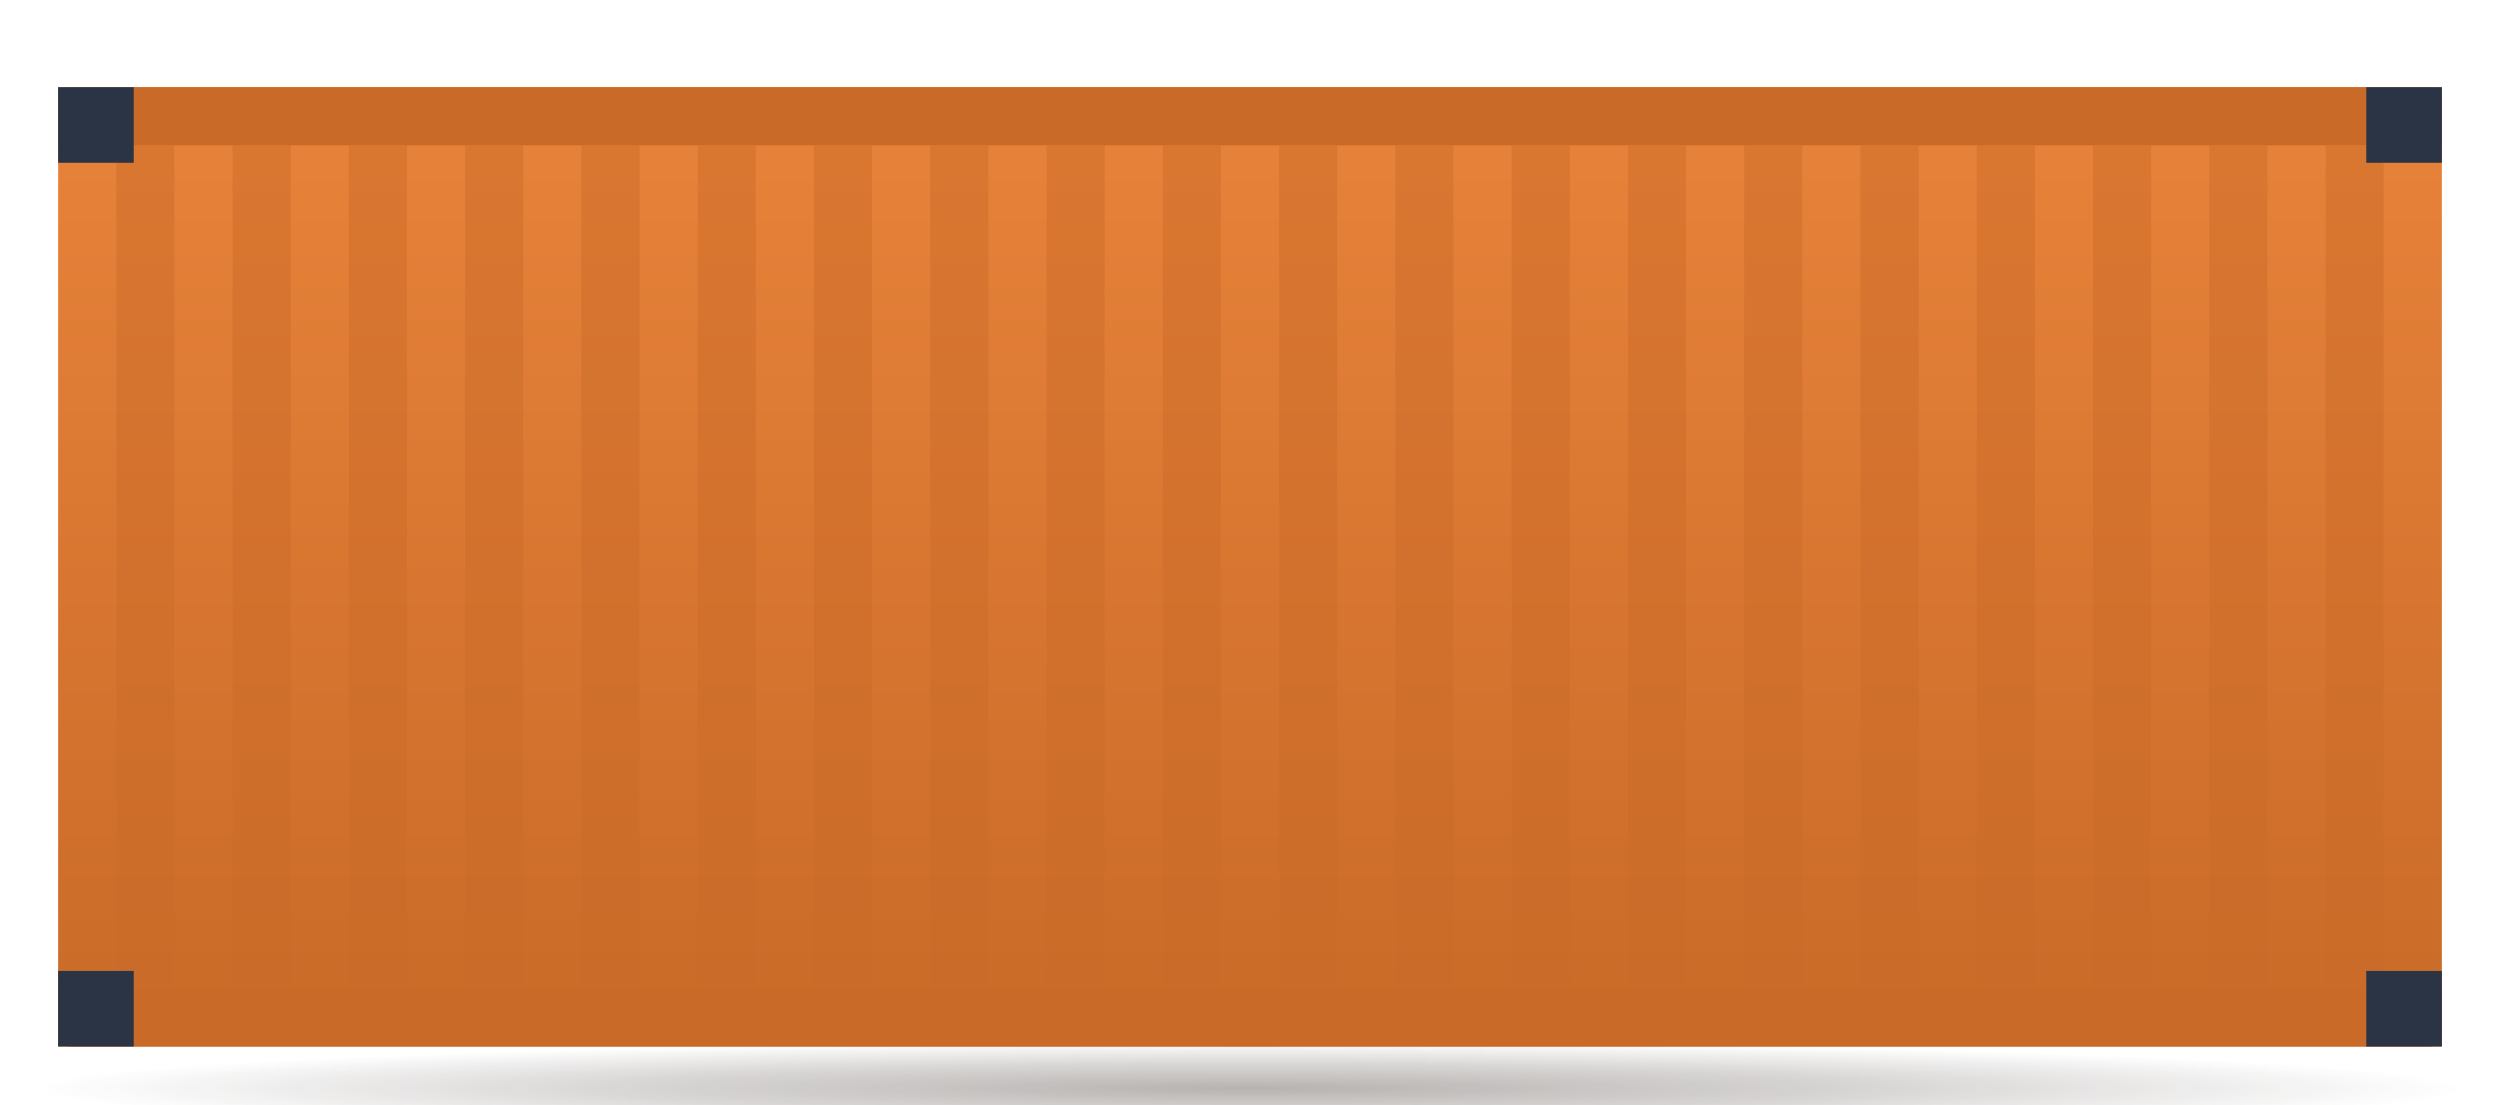
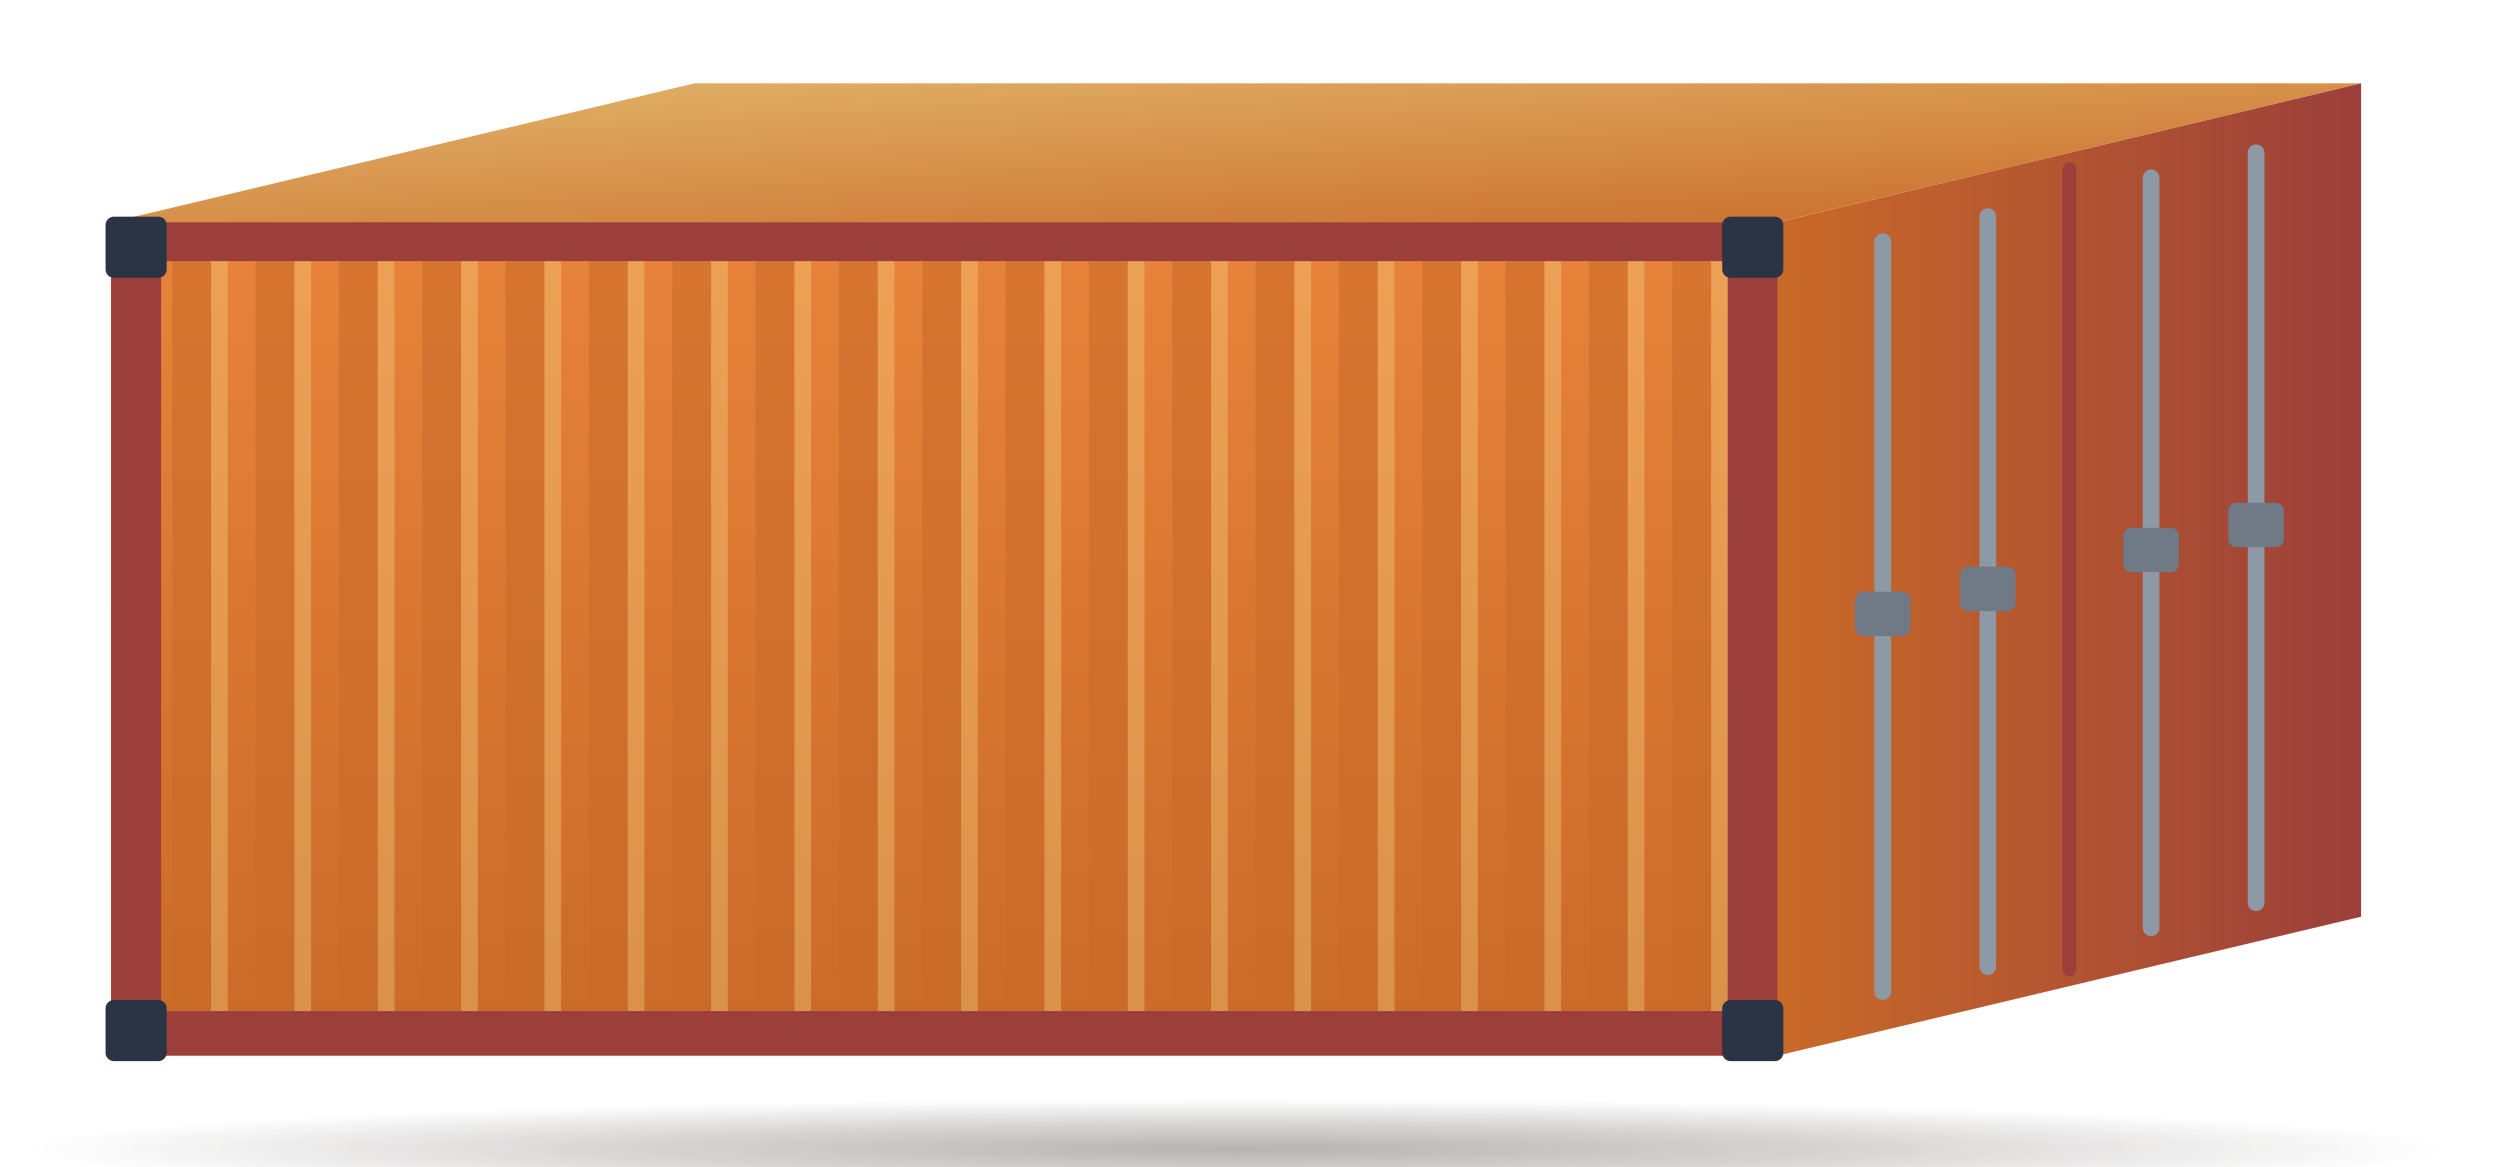
- <svg xmlns="http://www.w3.org/2000/svg" viewBox="0 0 860 380" width="860" height="380">
+ <svg xmlns="http://www.w3.org/2000/svg" viewBox="0 0 900 420" width="900" height="420">
  <defs>
+     <linearGradient id="prop_shipping_container_01__side" x1="0" y1="0" x2="0" y2="1">
+       <stop offset="0" stop-color="#E8833A" />
+       <stop offset="1" stop-color="#C96A28" />
+     </linearGradient>
+     <linearGradient id="prop_shipping_container_01__roof" x1="0" y1="0" x2="1" y2="1">
+       <stop offset="0" stop-color="#E3B66B" />
+       <stop offset="1" stop-color="#C96A28" />
+     </linearGradient>
+     <linearGradient id="prop_shipping_container_01__front" x1="0" y1="0" x2="1" y2="0">
+       <stop offset="0" stop-color="#C96A28" />
+       <stop offset="1" stop-color="#9C3F3A" />
+     </linearGradient>
    <radialGradient id="prop_shipping_container_01__shadow">
      <stop offset="0" stop-color="#2A1E18" stop-opacity="0.34" />
      <stop offset="0.5" stop-color="#2A1E18" stop-opacity="0.187" />
      <stop offset="1" stop-color="#2A1E18" stop-opacity="0.0" />
    </radialGradient>
-     <linearGradient id="prop_shipping_container_01__ct" x1="0" y1="0" x2="0" y2="1">
-       <stop offset="0" stop-color="#E8833A" />
-       <stop offset="1" stop-color="#C96A28" />
-     </linearGradient>
  </defs>
  <g id="prop_shipping_container_01">
-     <ellipse cx="430.0" cy="374.4" rx="420.0" ry="16.0" fill="url(#prop_shipping_container_01__shadow)" />
+     <ellipse cx="445.0" cy="413.7" rx="440.0" ry="18.0" fill="url(#prop_shipping_container_01__shadow)" />
    <g id="container">
-       <rect x="20.0" y="30.0" width="820.0" height="330.0" rx="4" fill="url(#prop_shipping_container_01__ct)" />
-       <rect x="40.0" y="50.0" width="20.0" height="290.0" rx="0" fill="#C96A28" opacity="0.45" />
-       <rect x="80.0" y="50.0" width="20.0" height="290.0" rx="0" fill="#C96A28" opacity="0.45" />
-       <rect x="120.0" y="50.0" width="20.0" height="290.0" rx="0" fill="#C96A28" opacity="0.45" />
-       <rect x="160.0" y="50.0" width="20.0" height="290.0" rx="0" fill="#C96A28" opacity="0.45" />
-       <rect x="200.0" y="50.0" width="20.0" height="290.0" rx="0" fill="#C96A28" opacity="0.45" />
-       <rect x="240.0" y="50.0" width="20.0" height="290.0" rx="0" fill="#C96A28" opacity="0.45" />
-       <rect x="280.0" y="50.0" width="20.0" height="290.0" rx="0" fill="#C96A28" opacity="0.45" />
-       <rect x="320.0" y="50.0" width="20.0" height="290.0" rx="0" fill="#C96A28" opacity="0.45" />
-       <rect x="360.0" y="50.0" width="20.0" height="290.0" rx="0" fill="#C96A28" opacity="0.45" />
-       <rect x="400.0" y="50.0" width="20.0" height="290.0" rx="0" fill="#C96A28" opacity="0.45" />
-       <rect x="440.0" y="50.0" width="20.0" height="290.0" rx="0" fill="#C96A28" opacity="0.45" />
-       <rect x="480.0" y="50.0" width="20.0" height="290.0" rx="0" fill="#C96A28" opacity="0.45" />
-       <rect x="520.0" y="50.0" width="20.0" height="290.0" rx="0" fill="#C96A28" opacity="0.45" />
-       <rect x="560.0" y="50.0" width="20.0" height="290.0" rx="0" fill="#C96A28" opacity="0.45" />
-       <rect x="600.0" y="50.0" width="20.0" height="290.0" rx="0" fill="#C96A28" opacity="0.45" />
-       <rect x="640.0" y="50.0" width="20.0" height="290.0" rx="0" fill="#C96A28" opacity="0.45" />
-       <rect x="680.0" y="50.0" width="20.0" height="290.0" rx="0" fill="#C96A28" opacity="0.45" />
-       <rect x="720.0" y="50.0" width="20.0" height="290.0" rx="0" fill="#C96A28" opacity="0.45" />
-       <rect x="760.0" y="50.0" width="20.0" height="290.0" rx="0" fill="#C96A28" opacity="0.45" />
-       <rect x="800.0" y="50.0" width="20.0" height="290.0" rx="0" fill="#C96A28" opacity="0.45" />
-       <rect x="20.0" y="30.0" width="820.0" height="20.0" rx="0" fill="#C96A28" />
-       <rect x="20.0" y="340.0" width="820.0" height="20.0" rx="0" fill="#C96A28" />
-       <rect x="20.0" y="30.0" width="26.0" height="26.0" rx="0" fill="#2B3445" />
-       <rect x="20.0" y="334.0" width="26.0" height="26.0" rx="0" fill="#2B3445" />
-       <rect x="814.0" y="30.0" width="26.0" height="26.0" rx="0" fill="#2B3445" />
-       <rect x="814.0" y="334.0" width="26.0" height="26.0" rx="0" fill="#2B3445" />
+       <polygon points="40.0,80.0 640.0,80.0 850.0,30.0 250.0,30.0" fill="url(#prop_shipping_container_01__roof)" />
+       <rect x="40.0" y="80.0" width="600.0" height="300.0" rx="0" fill="url(#prop_shipping_container_01__side)" />
+       <rect x="62.0" y="90.0" width="14.0" height="280.0" rx="0" fill="#C96A28" fill-opacity="0.55" />
+       <rect x="76.0" y="90.0" width="6.0" height="280.0" rx="0" fill="#F7D98A" fill-opacity="0.35" />
+       <rect x="92.0" y="90.0" width="14.0" height="280.0" rx="0" fill="#C96A28" fill-opacity="0.55" />
+       <rect x="106.0" y="90.0" width="6.0" height="280.0" rx="0" fill="#F7D98A" fill-opacity="0.35" />
+       <rect x="122.0" y="90.0" width="14.0" height="280.0" rx="0" fill="#C96A28" fill-opacity="0.55" />
+       <rect x="136.0" y="90.0" width="6.0" height="280.0" rx="0" fill="#F7D98A" fill-opacity="0.35" />
+       <rect x="152.0" y="90.0" width="14.0" height="280.0" rx="0" fill="#C96A28" fill-opacity="0.55" />
+       <rect x="166.0" y="90.0" width="6.0" height="280.0" rx="0" fill="#F7D98A" fill-opacity="0.35" />
+       <rect x="182.0" y="90.0" width="14.0" height="280.0" rx="0" fill="#C96A28" fill-opacity="0.55" />
+       <rect x="196.0" y="90.0" width="6.0" height="280.0" rx="0" fill="#F7D98A" fill-opacity="0.35" />
+       <rect x="212.0" y="90.0" width="14.0" height="280.0" rx="0" fill="#C96A28" fill-opacity="0.55" />
+       <rect x="226.0" y="90.0" width="6.0" height="280.0" rx="0" fill="#F7D98A" fill-opacity="0.35" />
+       <rect x="242.0" y="90.0" width="14.0" height="280.0" rx="0" fill="#C96A28" fill-opacity="0.55" />
+       <rect x="256.0" y="90.0" width="6.0" height="280.0" rx="0" fill="#F7D98A" fill-opacity="0.35" />
+       <rect x="272.0" y="90.0" width="14.0" height="280.0" rx="0" fill="#C96A28" fill-opacity="0.55" />
+       <rect x="286.0" y="90.0" width="6.0" height="280.0" rx="0" fill="#F7D98A" fill-opacity="0.35" />
+       <rect x="302.0" y="90.0" width="14.0" height="280.0" rx="0" fill="#C96A28" fill-opacity="0.55" />
+       <rect x="316.0" y="90.0" width="6.0" height="280.0" rx="0" fill="#F7D98A" fill-opacity="0.35" />
+       <rect x="332.0" y="90.0" width="14.0" height="280.0" rx="0" fill="#C96A28" fill-opacity="0.55" />
+       <rect x="346.0" y="90.0" width="6.0" height="280.0" rx="0" fill="#F7D98A" fill-opacity="0.35" />
+       <rect x="362.0" y="90.0" width="14.0" height="280.0" rx="0" fill="#C96A28" fill-opacity="0.55" />
+       <rect x="376.0" y="90.0" width="6.0" height="280.0" rx="0" fill="#F7D98A" fill-opacity="0.35" />
+       <rect x="392.0" y="90.0" width="14.0" height="280.0" rx="0" fill="#C96A28" fill-opacity="0.55" />
+       <rect x="406.0" y="90.0" width="6.0" height="280.0" rx="0" fill="#F7D98A" fill-opacity="0.35" />
+       <rect x="422.0" y="90.0" width="14.0" height="280.0" rx="0" fill="#C96A28" fill-opacity="0.55" />
+       <rect x="436.0" y="90.0" width="6.0" height="280.0" rx="0" fill="#F7D98A" fill-opacity="0.35" />
+       <rect x="452.0" y="90.0" width="14.0" height="280.0" rx="0" fill="#C96A28" fill-opacity="0.55" />
+       <rect x="466.0" y="90.0" width="6.0" height="280.0" rx="0" fill="#F7D98A" fill-opacity="0.35" />
+       <rect x="482.0" y="90.0" width="14.0" height="280.0" rx="0" fill="#C96A28" fill-opacity="0.55" />
+       <rect x="496.0" y="90.0" width="6.0" height="280.0" rx="0" fill="#F7D98A" fill-opacity="0.35" />
+       <rect x="512.0" y="90.0" width="14.0" height="280.0" rx="0" fill="#C96A28" fill-opacity="0.55" />
+       <rect x="526.0" y="90.0" width="6.0" height="280.0" rx="0" fill="#F7D98A" fill-opacity="0.35" />
+       <rect x="542.0" y="90.0" width="14.0" height="280.0" rx="0" fill="#C96A28" fill-opacity="0.55" />
+       <rect x="556.0" y="90.0" width="6.0" height="280.0" rx="0" fill="#F7D98A" fill-opacity="0.35" />
+       <rect x="572.0" y="90.0" width="14.0" height="280.0" rx="0" fill="#C96A28" fill-opacity="0.55" />
+       <rect x="586.0" y="90.0" width="6.0" height="280.0" rx="0" fill="#F7D98A" fill-opacity="0.35" />
+       <rect x="602.0" y="90.0" width="14.0" height="280.0" rx="0" fill="#C96A28" fill-opacity="0.55" />
+       <rect x="616.0" y="90.0" width="6.0" height="280.0" rx="0" fill="#F7D98A" fill-opacity="0.35" />
+       <rect x="40.0" y="80.0" width="600.0" height="14.0" rx="0" fill="#9C3F3A" />
+       <rect x="40.0" y="364.0" width="600.0" height="16.0" rx="0" fill="#9C3F3A" />
+       <rect x="40.0" y="80.0" width="18.0" height="300.0" rx="0" fill="#9C3F3A" />
+       <rect x="622.0" y="80.0" width="18.0" height="300.0" rx="0" fill="#9C3F3A" />
+       <polygon points="640.0,80.0 850.0,30.0 850.0,330.0 640.0,380.0" fill="url(#prop_shipping_container_01__front)" />
+       <path d="M745.0,61.0 L745.0,349.0" fill="none" stroke="#9C3F3A" stroke-width="5" stroke-linecap="round" stroke-linejoin="round" />
+       <path d="M677.8,87.0 L677.8,357.0" fill="none" stroke="#8E99A6" stroke-width="6" stroke-linecap="round" stroke-linejoin="round" />
+       <rect x="667.8" y="213.0" width="20.0" height="16.0" rx="3" fill="#6F7A86" />
+       <path d="M715.6,78.0 L715.6,348.0" fill="none" stroke="#8E99A6" stroke-width="6" stroke-linecap="round" stroke-linejoin="round" />
+       <rect x="705.6" y="204.0" width="20.0" height="16.0" rx="3" fill="#6F7A86" />
+       <path d="M774.4,64.0 L774.4,334.0" fill="none" stroke="#8E99A6" stroke-width="6" stroke-linecap="round" stroke-linejoin="round" />
+       <rect x="764.4" y="190.0" width="20.0" height="16.0" rx="3" fill="#6F7A86" />
+       <path d="M812.2,55.0 L812.2,325.0" fill="none" stroke="#8E99A6" stroke-width="6" stroke-linecap="round" stroke-linejoin="round" />
+       <rect x="802.2" y="181.0" width="20.0" height="16.0" rx="3" fill="#6F7A86" />
+       <rect x="38.0" y="78.0" width="22.0" height="22.0" rx="3" fill="#2B3445" />
+       <rect x="38.0" y="360.0" width="22.0" height="22.0" rx="3" fill="#2B3445" />
+       <rect x="620.0" y="78.0" width="22.0" height="22.0" rx="3" fill="#2B3445" />
+       <rect x="620.0" y="360.0" width="22.0" height="22.0" rx="3" fill="#2B3445" />
    </g>
  </g>
</svg>
